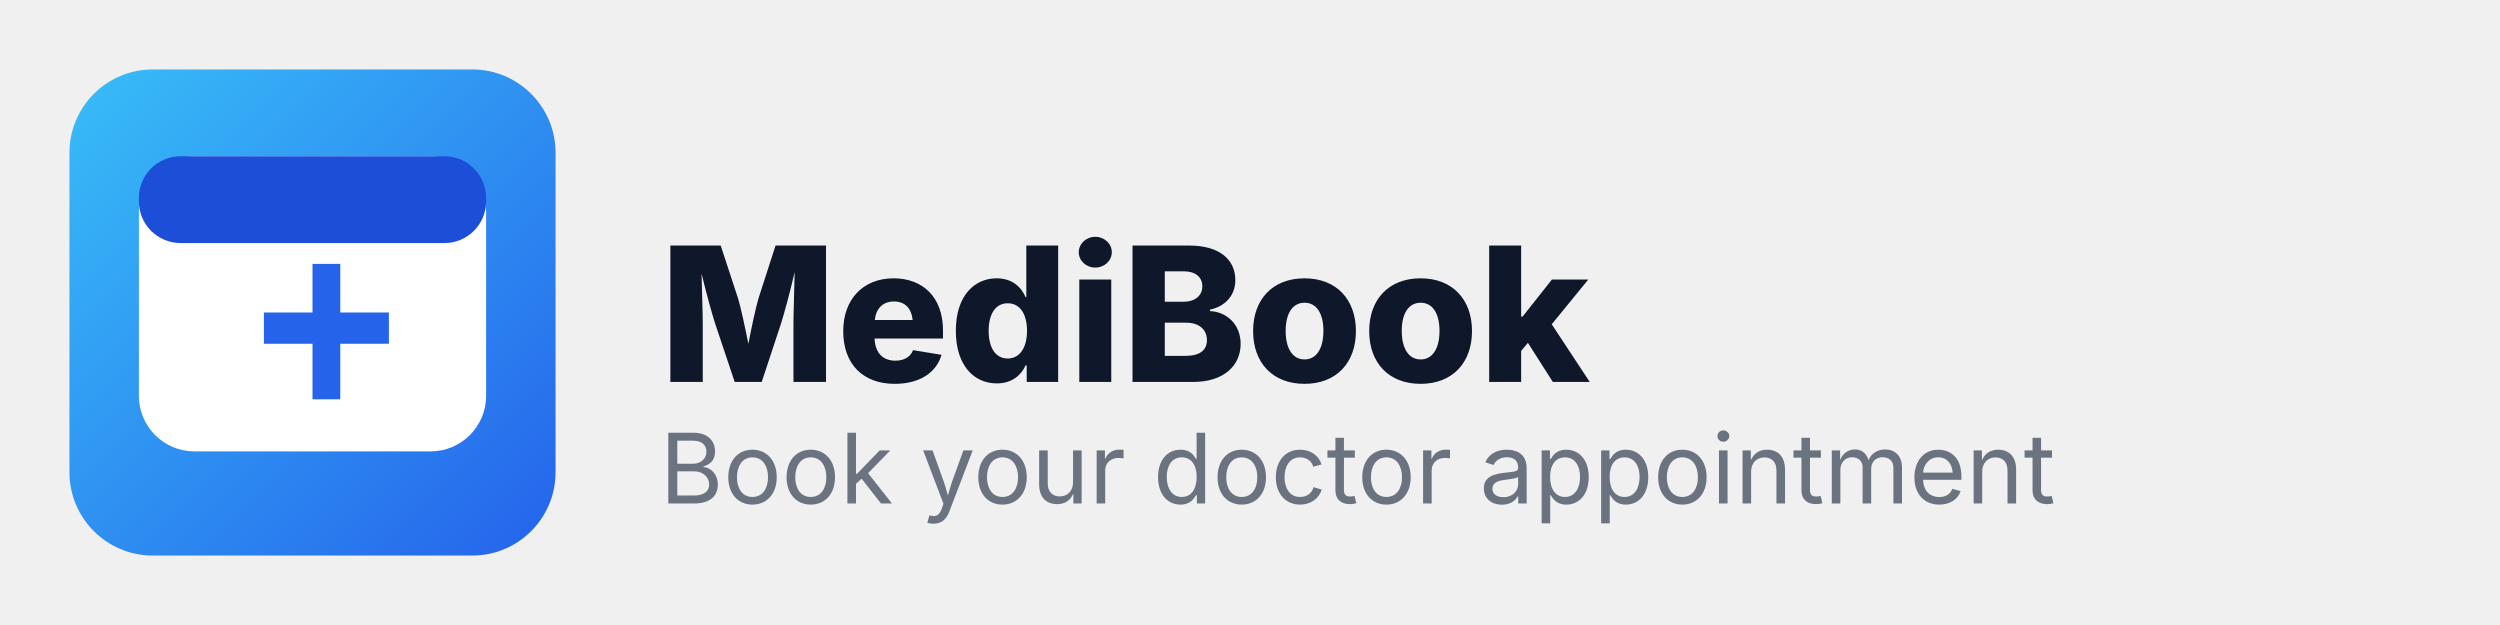
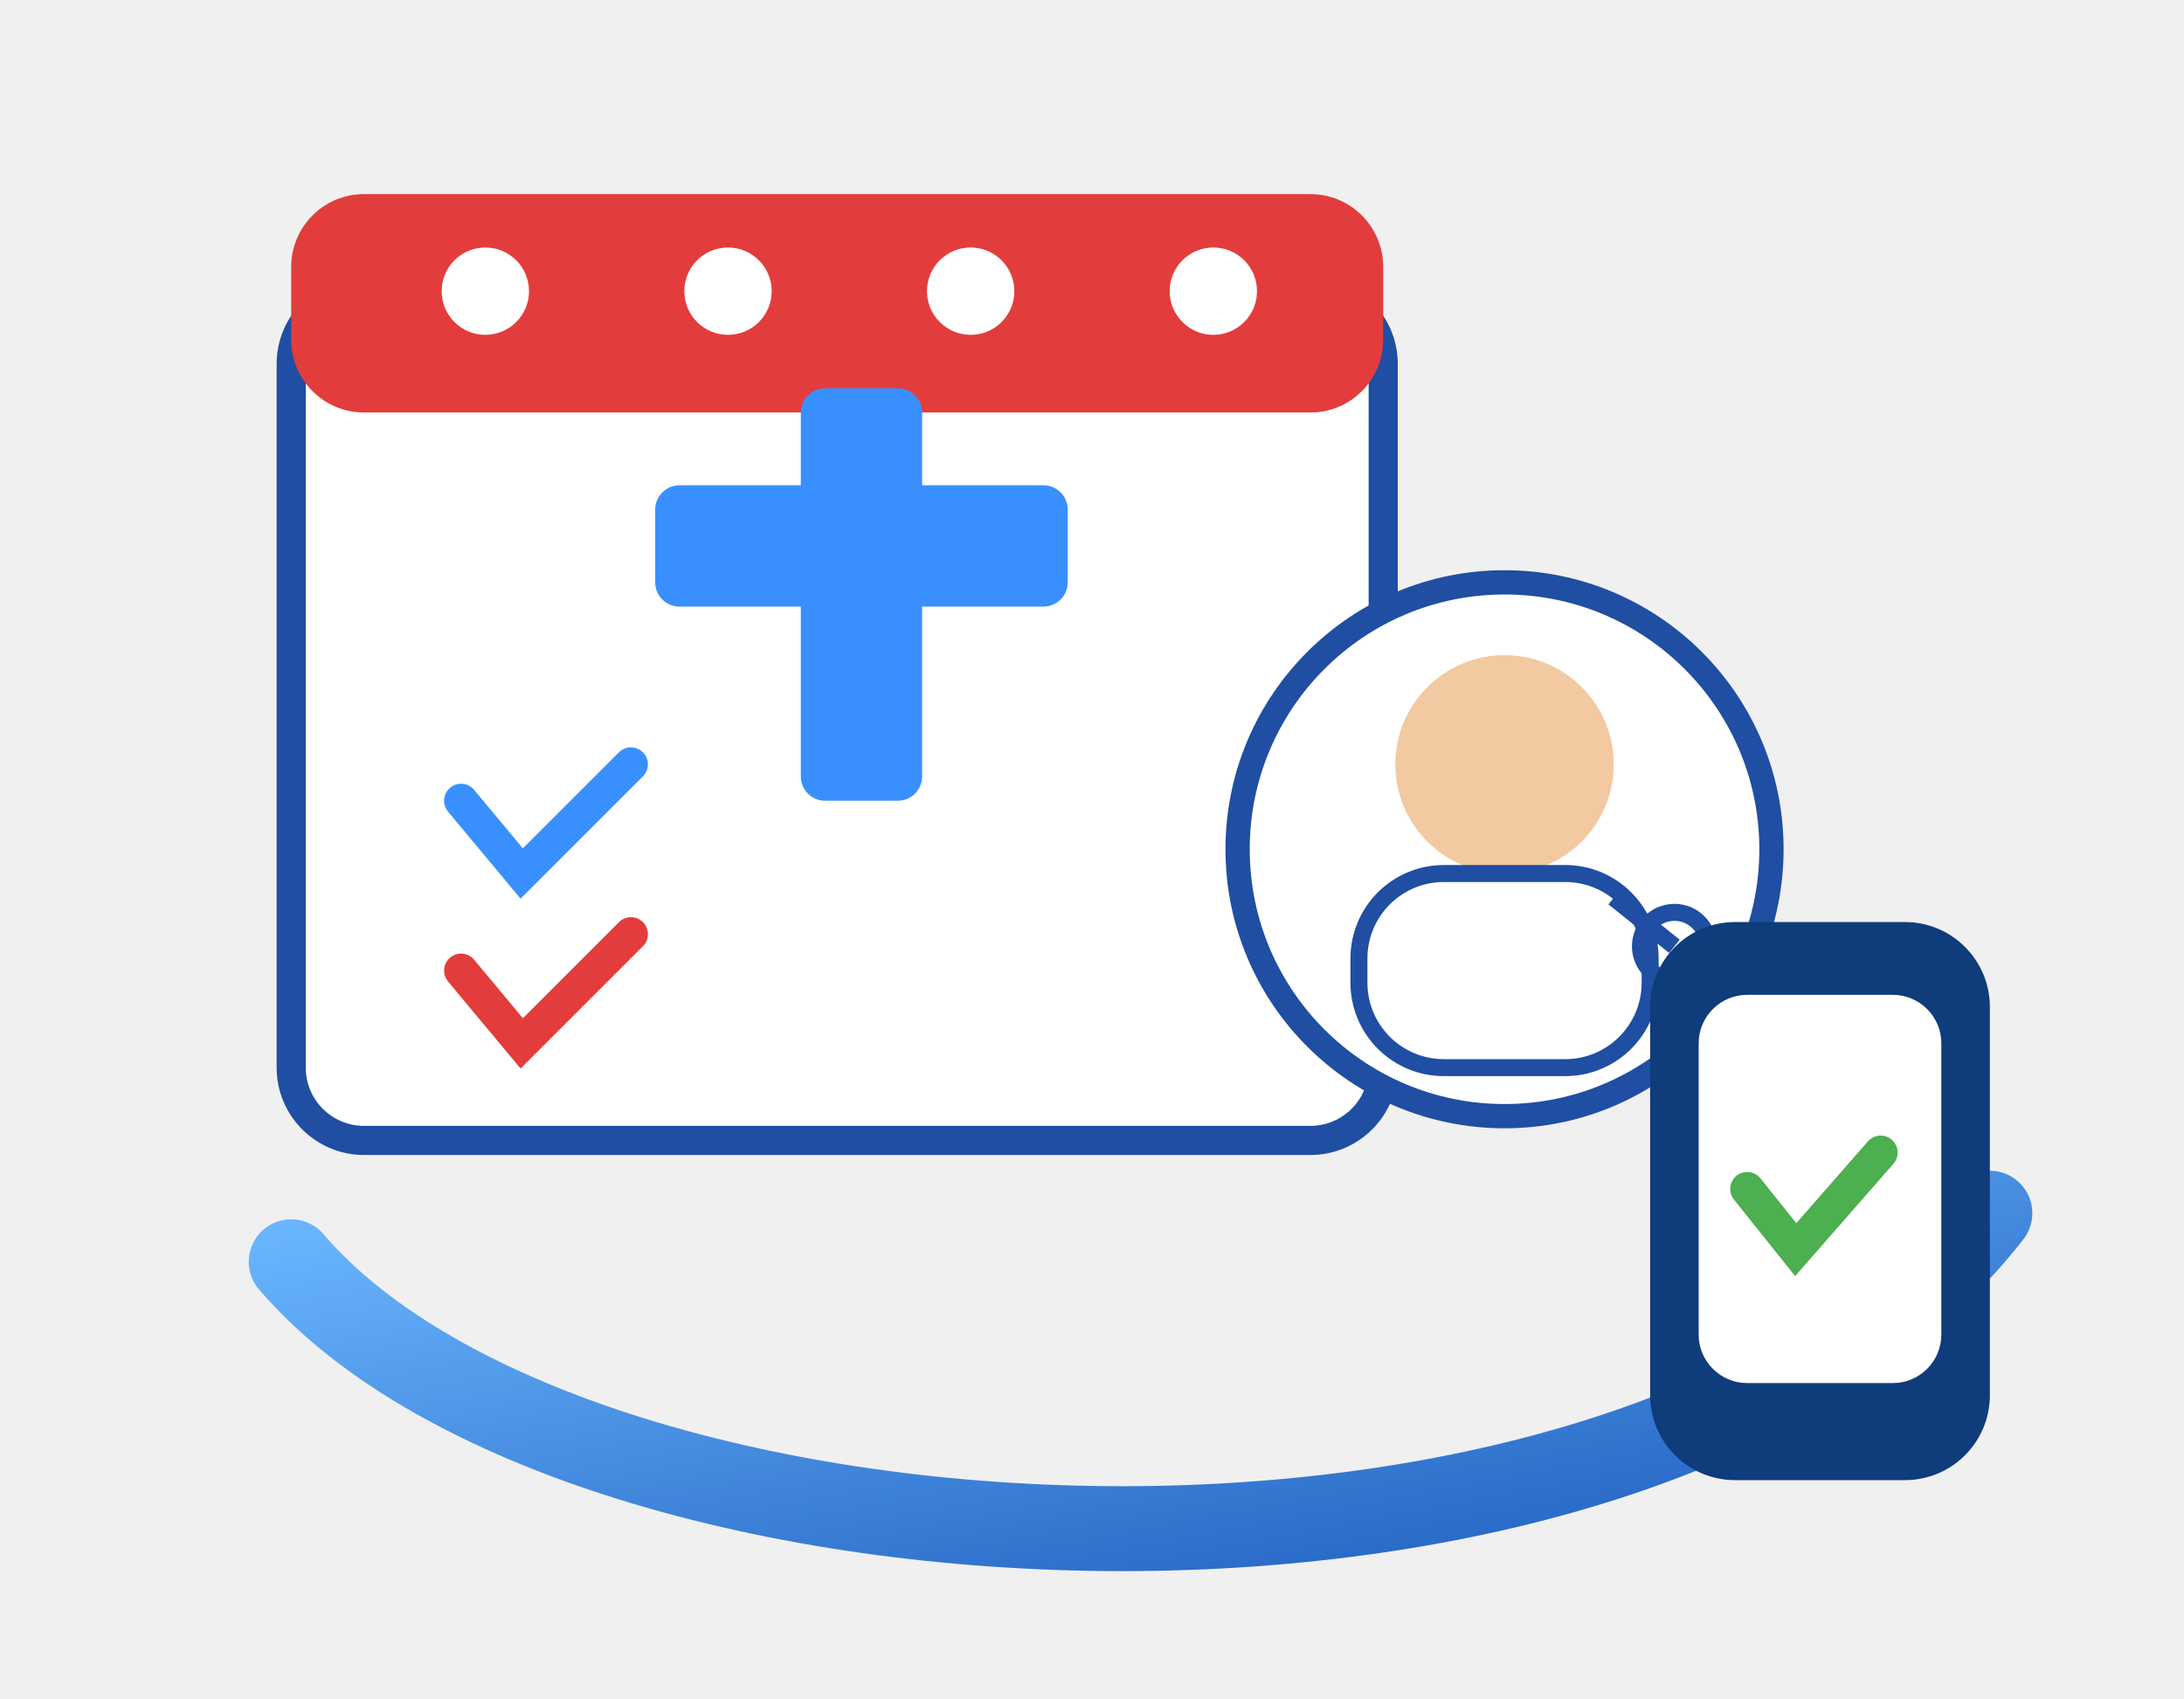
- <svg xmlns="http://www.w3.org/2000/svg" width="320" height="80" viewBox="0 0 700 180">
+ <svg xmlns="http://www.w3.org/2000/svg" viewBox="0 0 900 700">
  <defs>
-     <linearGradient id="g" x1="0" y1="0" x2="1" y2="1">
-       <stop offset="0" stop-color="#38BDF8" />
-       <stop offset="1" stop-color="#2563EB" />
+     <linearGradient id="blue" x1="0" y1="0" x2="1" y2="1">
+       <stop offset="0%" stop-color="#6BB7FF" />
+       <stop offset="100%" stop-color="#1F5FBF" />
    </linearGradient>
  </defs>
-   <rect x="10" y="20" rx="24" width="140" height="140" fill="url(#g)" />
-   <rect x="30" y="45" width="100" height="85" rx="16" fill="white" />
-   <rect x="30" y="45" width="100" height="25" rx="12" fill="#1D4ED8" />
-   <path d="M80 90 h-14 v9 h14 v16 h8 v-16 h14 v-9 h-14 v-14 h-8 z" fill="#2563EB" />
-   <text x="180" y="110" fill="#0F172A" font-size="54" font-weight="800" font-family="Inter, Segoe UI, Arial">
-     MediBook
-   </text>
-   <text x="180" y="145" fill="#6B7280" font-size="28" font-family="Inter, Segoe UI, Arial">
-     Book your doctor appointment
-   </text>
+   <path d="M120 520c120 140 560 160 700-20" fill="none" stroke="url(#blue)" stroke-width="35" stroke-linecap="round" />
+   <rect x="120" y="120" width="450" height="350" rx="30" fill="#fff" stroke="#1f4ea3" stroke-width="12" />
+   <rect x="120" y="80" width="450" height="90" rx="30" fill="#e33c3c" />
+   <circle cx="200" cy="120" r="18" fill="#fff" />
+   <circle cx="300" cy="120" r="18" fill="#fff" />
+   <circle cx="400" cy="120" r="18" fill="#fff" />
+   <circle cx="500" cy="120" r="18" fill="#fff" />
+   <rect x="270" y="200" width="170" height="50" rx="10" fill="#3a8fff" />
+   <rect x="330" y="160" width="50" height="170" rx="10" fill="#3a8fff" />
+   <path d="M190 330l25 30 45-45" fill="none" stroke="#3a8fff" stroke-width="14" stroke-linecap="round" />
+   <path d="M190 400l25 30 45-45" fill="none" stroke="#e33c3c" stroke-width="14" stroke-linecap="round" />
+   <circle cx="620" cy="350" r="110" fill="#fff" stroke="#1f4ea3" stroke-width="10" />
+   <circle cx="620" cy="315" r="45" fill="#f2c9a1" />
+   <rect x="560" y="360" width="120" height="80" rx="35" fill="#fff" stroke="#1f4ea3" stroke-width="7" />
+   <circle cx="690" cy="390" r="14" fill="none" stroke="#1f4ea3" stroke-width="7" />
+   <line x1="665" y1="370" x2="690" y2="390" stroke="#1f4ea3" stroke-width="7" />
+   <rect x="680" y="380" width="140" height="230" rx="35" fill="#0f3c7a" />
+   <rect x="700" y="410" width="100" height="160" rx="20" fill="#ffffff" />
+   <path d="M720 490l20 25 35-40" fill="none" stroke="#4caf50" stroke-width="14" stroke-linecap="round" />
</svg>
